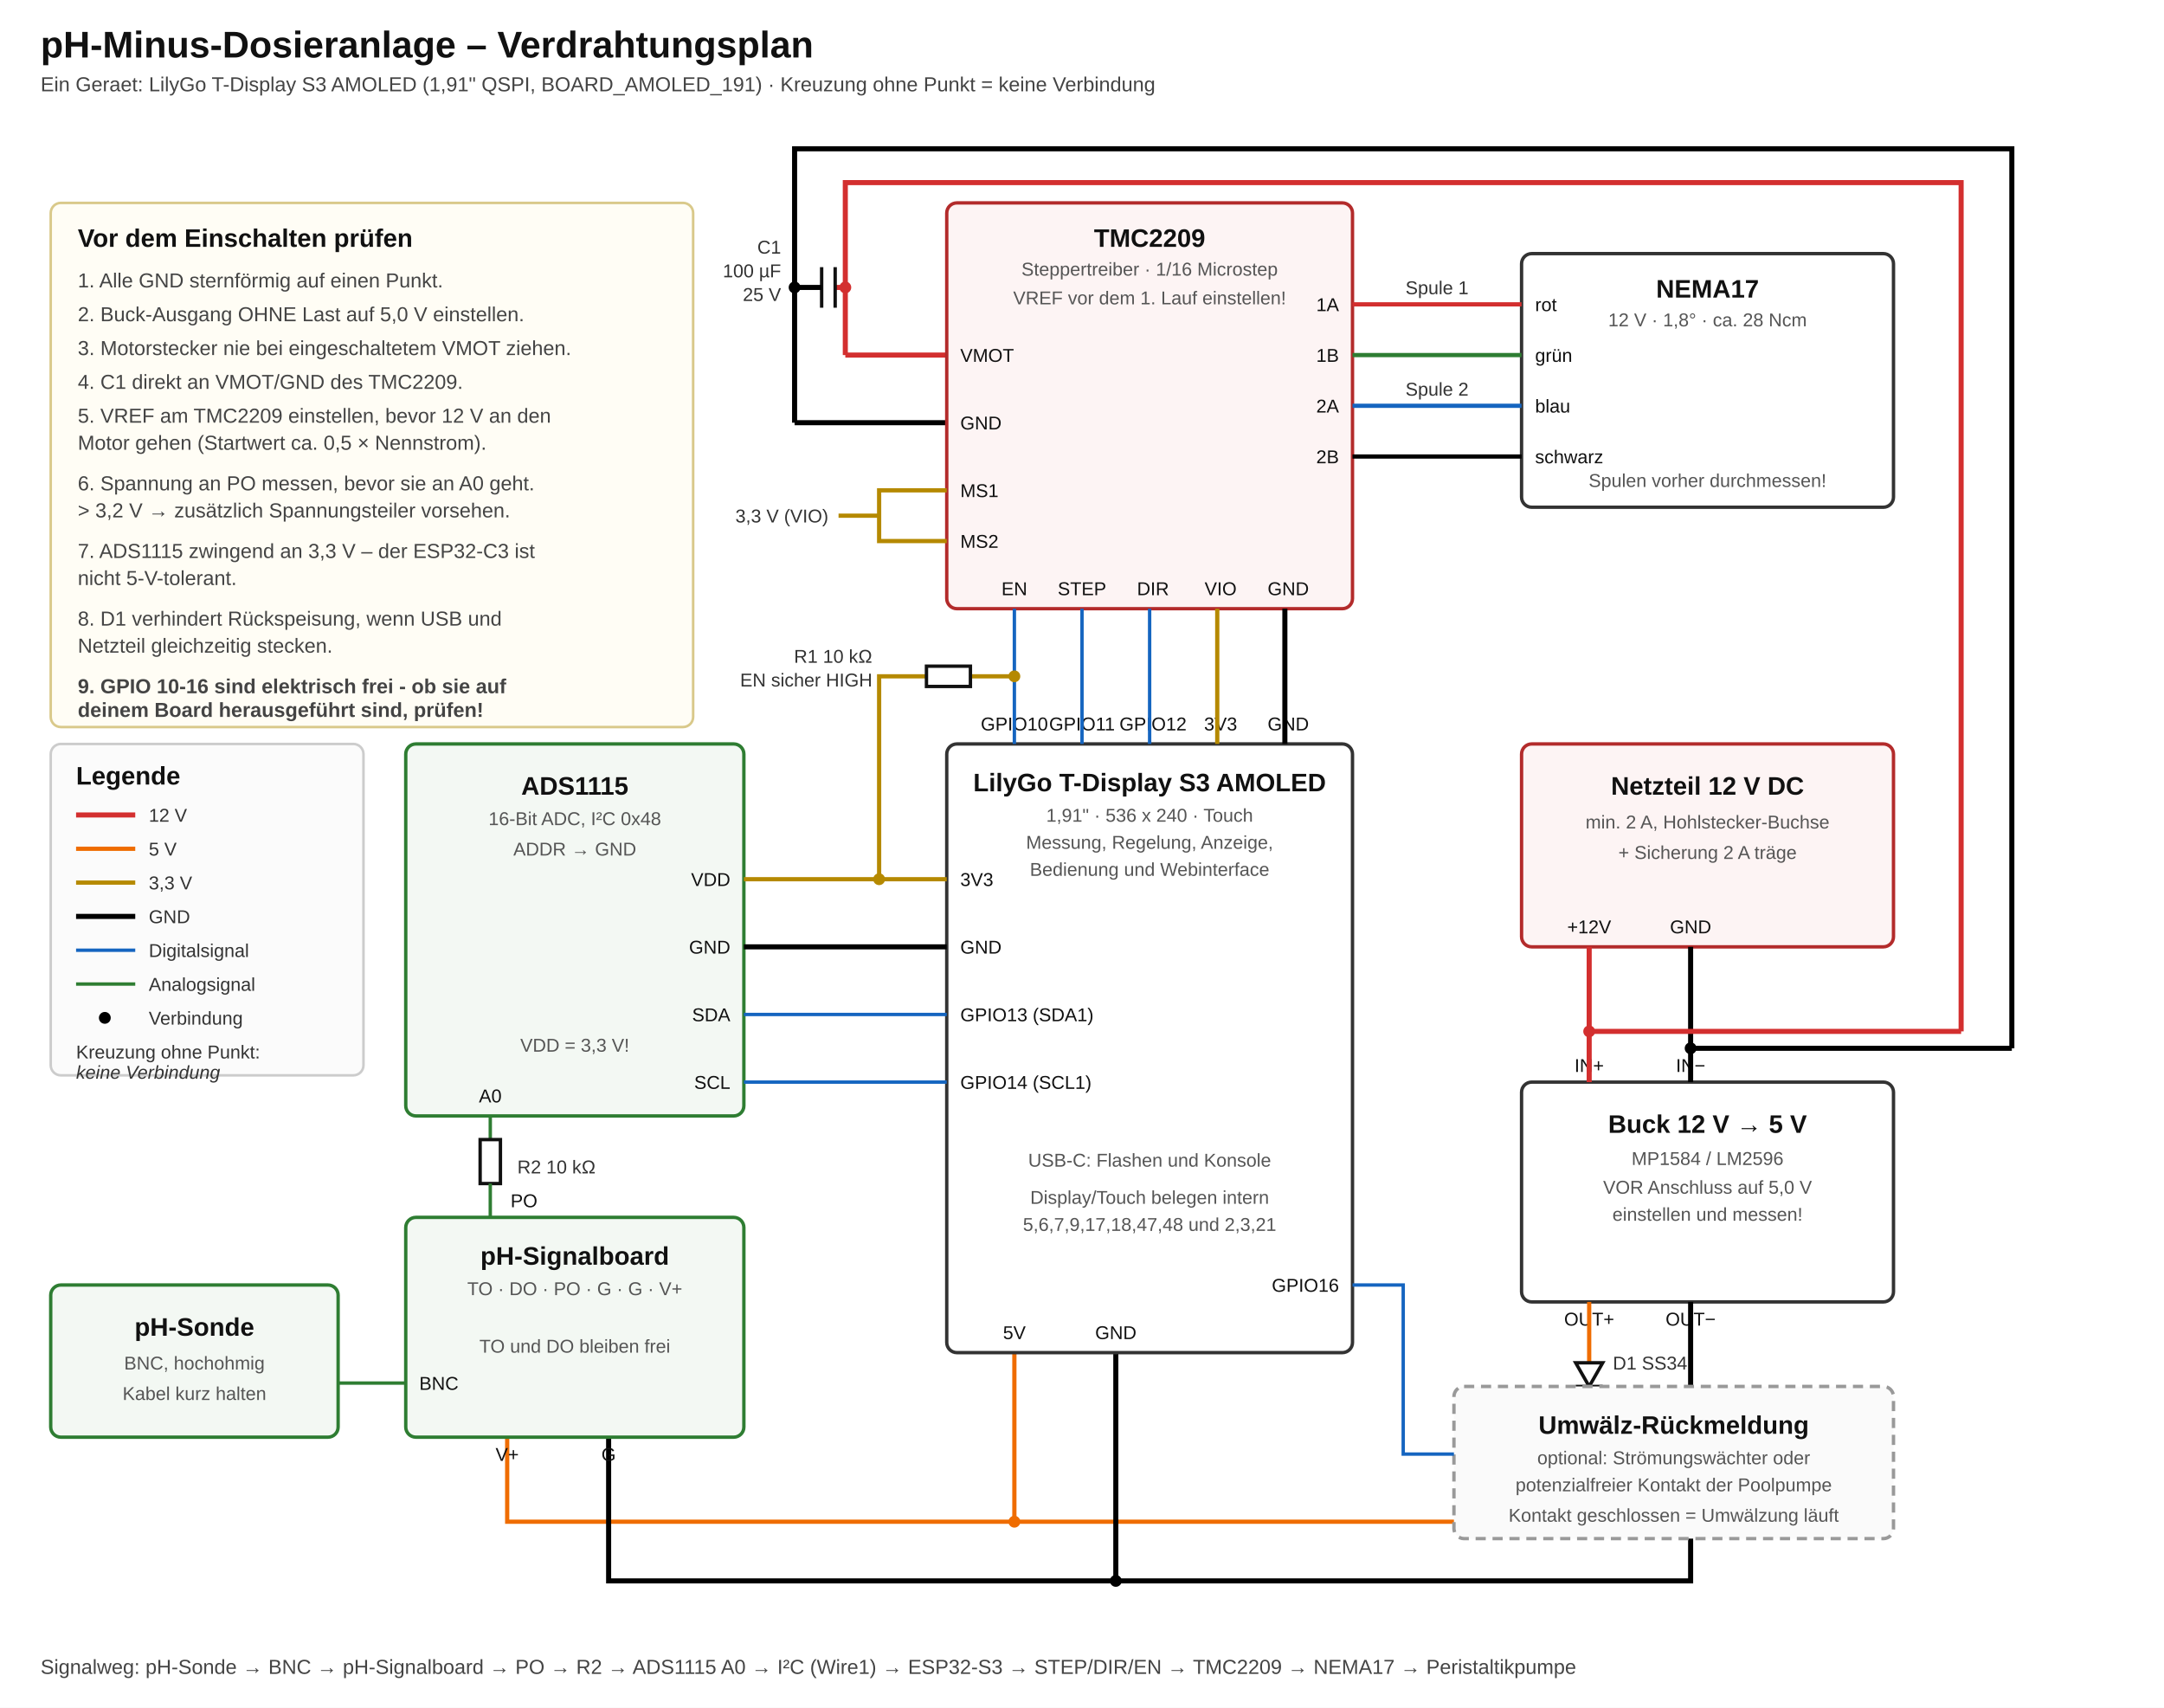
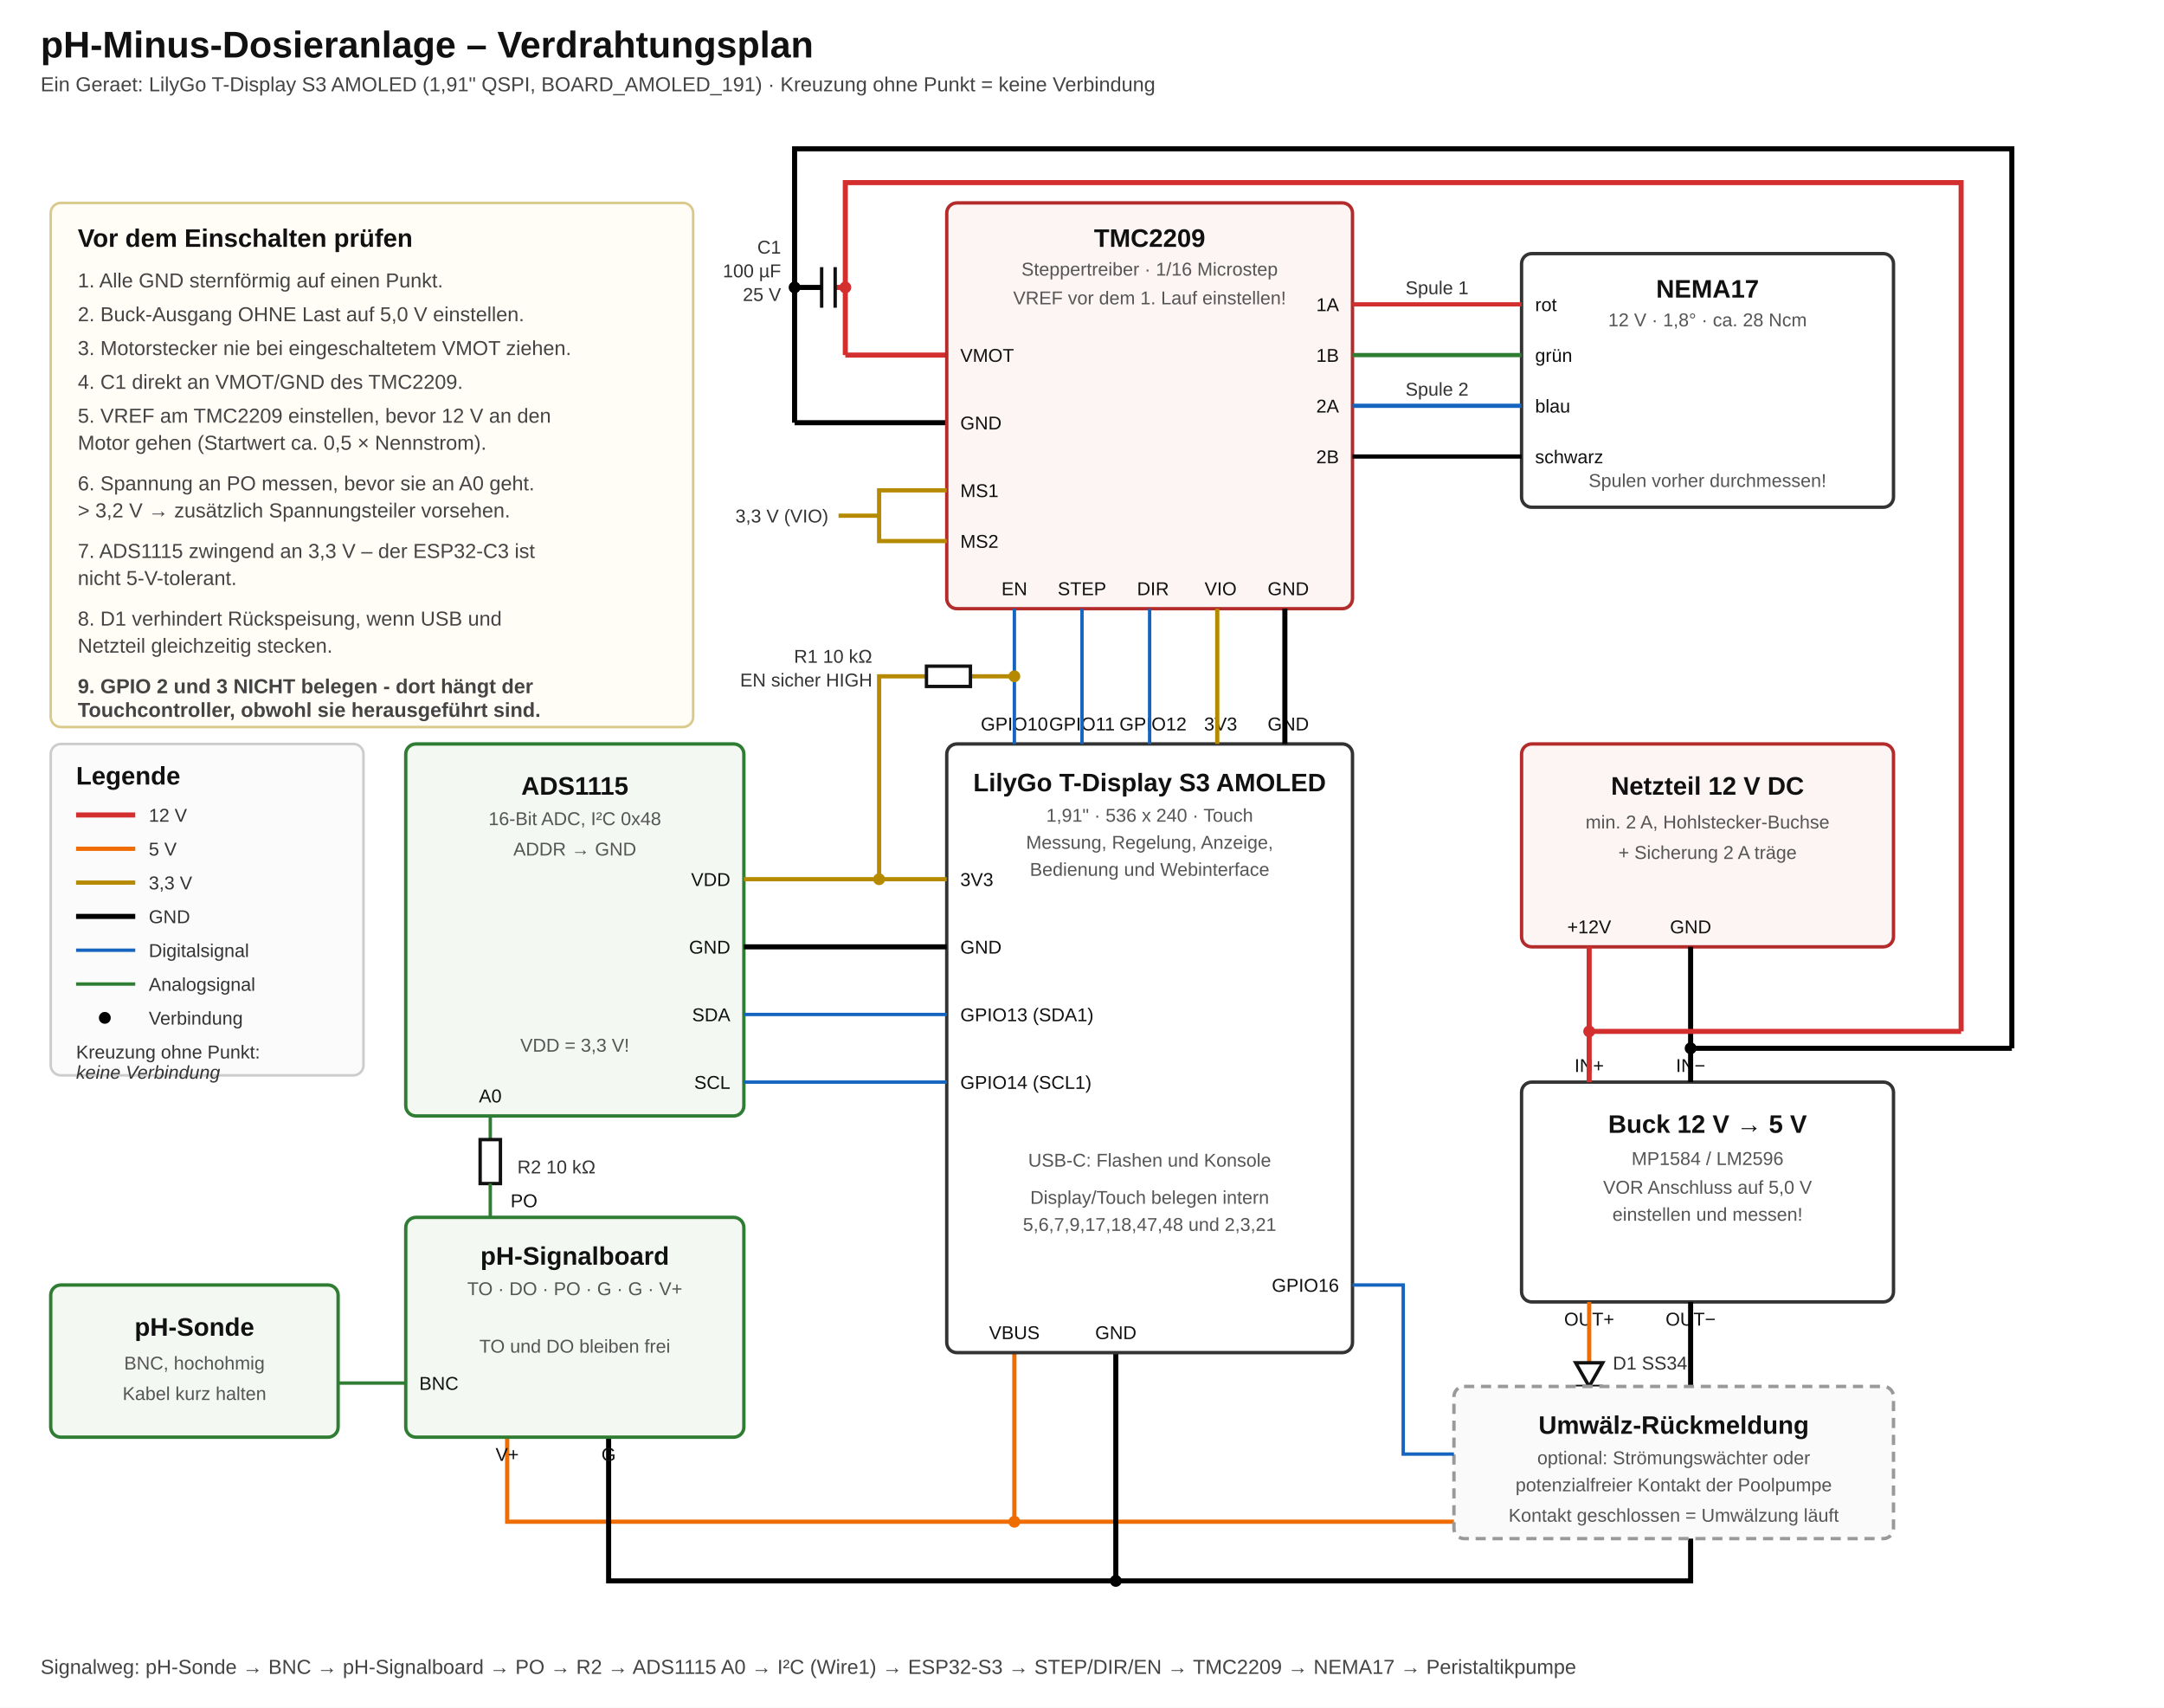
<svg xmlns="http://www.w3.org/2000/svg" viewBox="0 0 1280 1010" width="1280" height="1010" font-family="Segoe UI, Arial, sans-serif">
  <style>
  .bx   { fill:#ffffff; stroke:#333333; stroke-width:2; }
  .bxa  { fill:#f3f8f3; stroke:#2e7d32; stroke-width:2; }
  .bxp  { fill:#fdf4f4; stroke:#b32b2b; stroke-width:2; }
  .bxo  { fill:#fafafa; stroke:#999999; stroke-width:2; stroke-dasharray:6 4; }
  .t    { font-size:15px; font-weight:600; fill:#111; }
  .s    { font-size:11px; fill:#555; }
  .p    { font-size:11px; fill:#111; }
  .lbl  { font-size:11px; fill:#333; }
  .note { font-size:12px; fill:#444; }
  .w12  { stroke:#d32f2f; stroke-width:3; fill:none; }
  .w5   { stroke:#ef6c00; stroke-width:2.5; fill:none; }
  .w33  { stroke:#b58900; stroke-width:2.5; fill:none; }
  .wg   { stroke:#000000; stroke-width:3; fill:none; }
  .wsig { stroke:#1565c0; stroke-width:2; fill:none; }
  .wana { stroke:#2e7d32; stroke-width:2; fill:none; }
  .mr   { stroke:#d32f2f; stroke-width:2.5; fill:none; }
  .mg   { stroke:#2e7d32; stroke-width:2.5; fill:none; }
  .mb   { stroke:#1565c0; stroke-width:2.5; fill:none; }
  .mk   { stroke:#000000; stroke-width:2.5; fill:none; }
  .comp { stroke:#111; stroke-width:2; fill:#fff; }
  .wrf  { stroke:#7b4fc9; stroke-width:2.5; fill:none; stroke-dasharray:9 6; }
  .w5o  { stroke:#ef6c00; stroke-width:2.5; fill:none; stroke-dasharray:7 5; }
</style>
  <rect x="0" y="0" width="1280" height="1010" fill="#ffffff" />
  <text x="24" y="34" font-size="22" font-weight="700" fill="#111">pH-Minus-Dosieranlage – Verdrahtungsplan</text>
  <text x="24" y="54" class="note">Ein Geraet: LilyGo T-Display S3 AMOLED (1,91" QSPI, BOARD_AMOLED_191) · Kreuzung ohne Punkt = keine Verbindung</text>
  <path class="wg" d="M 1190 620 L 1190 88 L 470 88 L 470 250" />
  <path class="w12" d="M 1160 610 L 1160 108 L 500 108 L 500 210" />
  <path class="w12" d="M 500 210 L 560 210" />
  <path class="wg" d="M 470 250 L 560 250" />
  <path class="w12" d="M 500 170 L 494 170" />
  <line x1="494" y1="158" x2="494" y2="182" class="comp" />
  <path d="M 486 158 L 486 182" class="comp" />
  <path class="wg" d="M 486 170 L 470 170" />
  <text x="462" y="150" text-anchor="end" class="lbl">C1</text>
  <text x="462" y="164" text-anchor="end" class="lbl">100 µF</text>
  <text x="462" y="178" text-anchor="end" class="lbl">25 V</text>
  <circle cx="500" cy="170" r="3.5" fill="#d32f2f" />
  <circle cx="470" cy="170" r="3.5" fill="#000" />
  <rect x="560" y="120" width="240" height="240" rx="6" class="bxp" />
  <text x="680" y="146" text-anchor="middle" class="t">TMC2209</text>
  <text x="680" y="163" text-anchor="middle" class="s">Steppertreiber · 1/16 Microstep</text>
  <text x="680" y="180" text-anchor="middle" class="s">VREF vor dem 1. Lauf einstellen!</text>
  <text x="568" y="214" class="p">VMOT</text>
  <text x="568" y="254" class="p">GND</text>
  <text x="568" y="294" class="p">MS1</text>
  <text x="568" y="324" class="p">MS2</text>
  <text x="792" y="184" text-anchor="end" class="p">1A</text>
  <text x="792" y="214" text-anchor="end" class="p">1B</text>
  <text x="792" y="244" text-anchor="end" class="p">2A</text>
  <text x="792" y="274" text-anchor="end" class="p">2B</text>
  <text x="600" y="352" text-anchor="middle" class="p">EN</text>
  <text x="640" y="352" text-anchor="middle" class="p">STEP</text>
  <text x="682" y="352" text-anchor="middle" class="p">DIR</text>
  <text x="722" y="352" text-anchor="middle" class="p">VIO</text>
  <text x="762" y="352" text-anchor="middle" class="p">GND</text>
  <path class="w33" d="M 560 290 L 520 290 L 520 320 L 560 320" />
  <path class="w33" d="M 520 305 L 496 305" />
  <text x="490" y="309" text-anchor="end" class="lbl">3,3 V (VIO)</text>
  <rect x="900" y="150" width="220" height="150" rx="6" class="bx" />
  <text x="1010" y="176" text-anchor="middle" class="t">NEMA17</text>
  <text x="1010" y="193" text-anchor="middle" class="s">12 V · 1,8° · ca. 28 Ncm</text>
  <text x="1010" y="288" text-anchor="middle" class="s">Spulen vorher durchmessen!</text>
  <text x="908" y="184" class="p">rot</text>
  <text x="908" y="214" class="p">grün</text>
  <text x="908" y="244" class="p">blau</text>
  <text x="908" y="274" class="p">schwarz</text>
  <path class="mr" d="M 800 180 L 900 180" />
  <path class="mg" d="M 800 210 L 900 210" />
  <path class="mb" d="M 800 240 L 900 240" />
  <path class="mk" d="M 800 270 L 900 270" />
  <text x="850" y="174" text-anchor="middle" class="lbl">Spule 1</text>
  <text x="850" y="234" text-anchor="middle" class="lbl">Spule 2</text>
  <rect x="900" y="440" width="220" height="120" rx="6" class="bxp" />
  <text x="1010" y="470" text-anchor="middle" class="t">Netzteil 12 V DC</text>
  <text x="1010" y="490" text-anchor="middle" class="s">min. 2 A, Hohlstecker-Buchse</text>
  <text x="1010" y="508" text-anchor="middle" class="s">+ Sicherung 2 A träge</text>
  <text x="940" y="552" text-anchor="middle" class="p">+12V</text>
  <text x="1000" y="552" text-anchor="middle" class="p">GND</text>
  <rect x="900" y="640" width="220" height="130" rx="6" class="bx" />
  <text x="1010" y="670" text-anchor="middle" class="t">Buck 12 V → 5 V</text>
  <text x="1010" y="689" text-anchor="middle" class="s">MP1584 / LM2596</text>
  <text x="1010" y="706" text-anchor="middle" class="s">VOR Anschluss auf 5,0 V</text>
  <text x="1010" y="722" text-anchor="middle" class="s">einstellen und messen!</text>
  <text x="940" y="634" text-anchor="middle" class="p">IN+</text>
  <text x="1000" y="634" text-anchor="middle" class="p">IN−</text>
  <text x="940" y="784" text-anchor="middle" class="p">OUT+</text>
  <text x="1000" y="784" text-anchor="middle" class="p">OUT−</text>
  <path class="w12" d="M 940 560 L 940 640" />
  <path class="wg" d="M 1000 560 L 1000 640" />
  <path class="w12" d="M 940 610 L 1160 610" />
  <path class="wg" d="M 1000 620 L 1190 620" />
  <circle cx="940" cy="610" r="3.5" fill="#d32f2f" />
  <circle cx="1000" cy="620" r="3.5" fill="#000" />
  <path class="w5" d="M 940 770 L 940 830" />
  <path d="M 932 806 L 948 806 L 940 820 Z" class="comp" />
  <line x1="932" y1="820" x2="948" y2="820" class="comp" />
  <text x="954" y="810" class="lbl">D1 SS34</text>
  <path class="w5" d="M 940 830 L 940 900 L 600 900 L 600 800" />
  <path class="w5" d="M 600 900 L 300 900 L 300 850" />
  <circle cx="600" cy="900" r="3.5" fill="#ef6c00" />
  <path class="wg" d="M 1000 770 L 1000 935 L 660 935 L 660 800" />
  <path class="wg" d="M 660 935 L 360 935 L 360 850" />
  <circle cx="660" cy="935" r="3.5" fill="#000" />
  <rect x="560" y="440" width="240" height="360" rx="6" class="bx" />
  <text x="680" y="468" text-anchor="middle" class="t">LilyGo T-Display S3 AMOLED</text>
  <text x="680" y="486" text-anchor="middle" class="s">1,91" · 536 x 240 · Touch</text>
  <text x="680" y="502" text-anchor="middle" class="s">Messung, Regelung, Anzeige,</text>
  <text x="680" y="518" text-anchor="middle" class="s">Bedienung und Webinterface</text>
  <text x="680" y="690" text-anchor="middle" class="s">USB-C: Flashen und Konsole</text>
  <text x="680" y="712" text-anchor="middle" class="s">Display/Touch belegen intern</text>
  <text x="680" y="728" text-anchor="middle" class="s">5,6,7,9,17,18,47,48 und 2,3,21</text>
  <text x="600" y="432" text-anchor="middle" class="p">GPIO10</text>
  <text x="640" y="432" text-anchor="middle" class="p">GPIO11</text>
  <text x="682" y="432" text-anchor="middle" class="p">GPIO12</text>
  <text x="722" y="432" text-anchor="middle" class="p">3V3</text>
  <text x="762" y="432" text-anchor="middle" class="p">GND</text>
  <text x="568" y="524" class="p">3V3</text>
  <text x="568" y="564" class="p">GND</text>
  <text x="568" y="604" class="p">GPIO13 (SDA1)</text>
  <text x="568" y="644" class="p">GPIO14 (SCL1)</text>
  <text x="792" y="764" text-anchor="end" class="p">GPIO16</text>
-   <text x="600" y="792" text-anchor="middle" class="p">5V</text>
+   <text x="600" y="792" text-anchor="middle" class="p">VBUS</text>
  <text x="660" y="792" text-anchor="middle" class="p">GND</text>
  <path class="wsig" d="M 600 440 L 600 360" />
  <path class="wsig" d="M 640 440 L 640 360" />
  <path class="wsig" d="M 680 440 L 680 360" />
  <path class="w33" d="M 720 440 L 720 360" />
  <path class="wg" d="M 760 440 L 760 360" />
  <path class="w33" d="M 600 400 L 545 400 L 520 400 L 520 520" />
  <rect x="548" y="394" width="26" height="12" class="comp" />
  <circle cx="600" cy="400" r="3.5" fill="#b58900" />
  <circle cx="520" cy="520" r="3.5" fill="#b58900" />
  <text x="516" y="392" text-anchor="end" class="lbl">R1 10 kΩ</text>
  <text x="516" y="406" text-anchor="end" class="lbl">EN sicher HIGH</text>
  <rect x="240" y="440" width="200" height="220" rx="6" class="bxa" />
  <text x="340" y="470" text-anchor="middle" class="t">ADS1115</text>
  <text x="340" y="488" text-anchor="middle" class="s">16-Bit ADC, I²C 0x48</text>
  <text x="340" y="506" text-anchor="middle" class="s">ADDR → GND</text>
  <text x="340" y="622" text-anchor="middle" class="s">VDD = 3,3 V!</text>
  <text x="432" y="524" text-anchor="end" class="p">VDD</text>
  <text x="432" y="564" text-anchor="end" class="p">GND</text>
  <text x="432" y="604" text-anchor="end" class="p">SDA</text>
  <text x="432" y="644" text-anchor="end" class="p">SCL</text>
  <text x="290" y="652" text-anchor="middle" class="p">A0</text>
  <path class="w33" d="M 440 520 L 560 520" />
  <path class="wg" d="M 440 560 L 560 560" />
  <path class="wsig" d="M 440 600 L 560 600" />
  <path class="wsig" d="M 440 640 L 560 640" />
  <path class="wana" d="M 290 660 L 290 674" />
  <rect x="284" y="674" width="12" height="26" class="comp" />
  <path class="wana" d="M 290 700 L 290 720" />
  <text x="306" y="694" class="lbl">R2 10 kΩ</text>
  <rect x="240" y="720" width="200" height="130" rx="6" class="bxa" />
  <text x="340" y="748" text-anchor="middle" class="t">pH-Signalboard</text>
  <text x="340" y="766" text-anchor="middle" class="s">TO · DO · PO · G · G · V+</text>
  <text x="340" y="800" text-anchor="middle" class="s">TO und DO bleiben frei</text>
  <text x="302" y="714" class="p">PO</text>
  <text x="300" y="864" text-anchor="middle" class="p">V+</text>
  <text x="360" y="864" text-anchor="middle" class="p">G</text>
  <text x="248" y="822" class="p">BNC</text>
  <rect x="30" y="760" width="170" height="90" rx="6" class="bxa" />
  <text x="115" y="790" text-anchor="middle" class="t">pH-Sonde</text>
  <text x="115" y="810" text-anchor="middle" class="s">BNC, hochohmig</text>
  <text x="115" y="828" text-anchor="middle" class="s">Kabel kurz halten</text>
  <path class="wana" d="M 200 818 L 240 818" />
  <rect x="860" y="820" width="260" height="90" rx="6" class="bxo" />
  <text x="990" y="848" text-anchor="middle" class="t">Umwälz-Rückmeldung</text>
  <text x="990" y="866" text-anchor="middle" class="s">optional: Strömungswächter oder</text>
  <text x="990" y="882" text-anchor="middle" class="s">potenzialfreier Kontakt der Poolpumpe</text>
  <text x="990" y="900" text-anchor="middle" class="s">Kontakt geschlossen = Umwälzung läuft</text>
  <path class="wsig" d="M 800 760 L 830 760 L 830 860 L 860 860" />
  <rect x="30" y="440" width="185" height="196" rx="6" fill="#fbfbfb" stroke="#ccc" stroke-width="1.5" />
  <text x="45" y="464" class="t">Legende</text>
  <line x1="45" y1="482" x2="80" y2="482" class="w12" />
  <text x="88" y="486" class="lbl">12 V</text>
  <line x1="45" y1="502" x2="80" y2="502" class="w5" />
  <text x="88" y="506" class="lbl">5 V</text>
  <line x1="45" y1="522" x2="80" y2="522" class="w33" />
  <text x="88" y="526" class="lbl">3,3 V</text>
  <line x1="45" y1="542" x2="80" y2="542" class="wg" />
  <text x="88" y="546" class="lbl">GND</text>
  <line x1="45" y1="562" x2="80" y2="562" class="wsig" />
  <text x="88" y="566" class="lbl">Digitalsignal</text>
  <line x1="45" y1="582" x2="80" y2="582" class="wana" />
  <text x="88" y="586" class="lbl">Analogsignal</text>
  <circle cx="62" cy="602" r="3.5" fill="#000" />
  <text x="88" y="606" class="lbl">Verbindung</text>
  <text x="45" y="626" class="lbl">Kreuzung ohne Punkt:</text>
  <text x="45" y="638" class="lbl" font-style="italic">keine Verbindung</text>
  <rect x="30" y="120" width="380" height="310" rx="6" fill="#fffdf5" stroke="#d9c98a" stroke-width="1.5" />
  <text x="46" y="146" class="t">Vor dem Einschalten prüfen</text>
  <text x="46" y="170" class="note">1. Alle GND sternförmig auf einen Punkt.</text>
  <text x="46" y="190" class="note">2. Buck-Ausgang OHNE Last auf 5,0 V einstellen.</text>
  <text x="46" y="210" class="note">3. Motorstecker nie bei eingeschaltetem VMOT ziehen.</text>
  <text x="46" y="230" class="note">4. C1 direkt an VMOT/GND des TMC2209.</text>
  <text x="46" y="250" class="note">5. VREF am TMC2209 einstellen, bevor 12 V an den</text>
  <text x="46" y="266" class="note">    Motor gehen (Startwert ca. 0,5 × Nennstrom).</text>
  <text x="46" y="290" class="note">6. Spannung an PO messen, bevor sie an A0 geht.</text>
  <text x="46" y="306" class="note">    &gt; 3,2 V → zusätzlich Spannungsteiler vorsehen.</text>
  <text x="46" y="330" class="note">7. ADS1115 zwingend an 3,3 V – der ESP32-C3 ist</text>
  <text x="46" y="346" class="note">    nicht 5-V-tolerant.</text>
  <text x="46" y="370" class="note">8. D1 verhindert Rückspeisung, wenn USB und</text>
  <text x="46" y="386" class="note">    Netzteil gleichzeitig stecken.</text>
-   <text x="46" y="410" class="note" font-weight="600">9. GPIO 10-16 sind elektrisch frei - ob sie auf</text>
-   <text x="46" y="424" class="note" font-weight="600">    deinem Board herausgeführt sind, prüfen!</text>
+   <text x="46" y="410" class="note" font-weight="600">9. GPIO 2 und 3 NICHT belegen - dort hängt der</text>
+   <text x="46" y="424" class="note" font-weight="600">    Touchcontroller, obwohl sie herausgeführt sind.</text>
  <text x="24" y="990" class="note">Signalweg: pH-Sonde → BNC → pH-Signalboard → PO → R2 → ADS1115 A0 → I²C (Wire1) → ESP32-S3 → STEP/DIR/EN → TMC2209 → NEMA17 → Peristaltikpumpe</text>
</svg>
